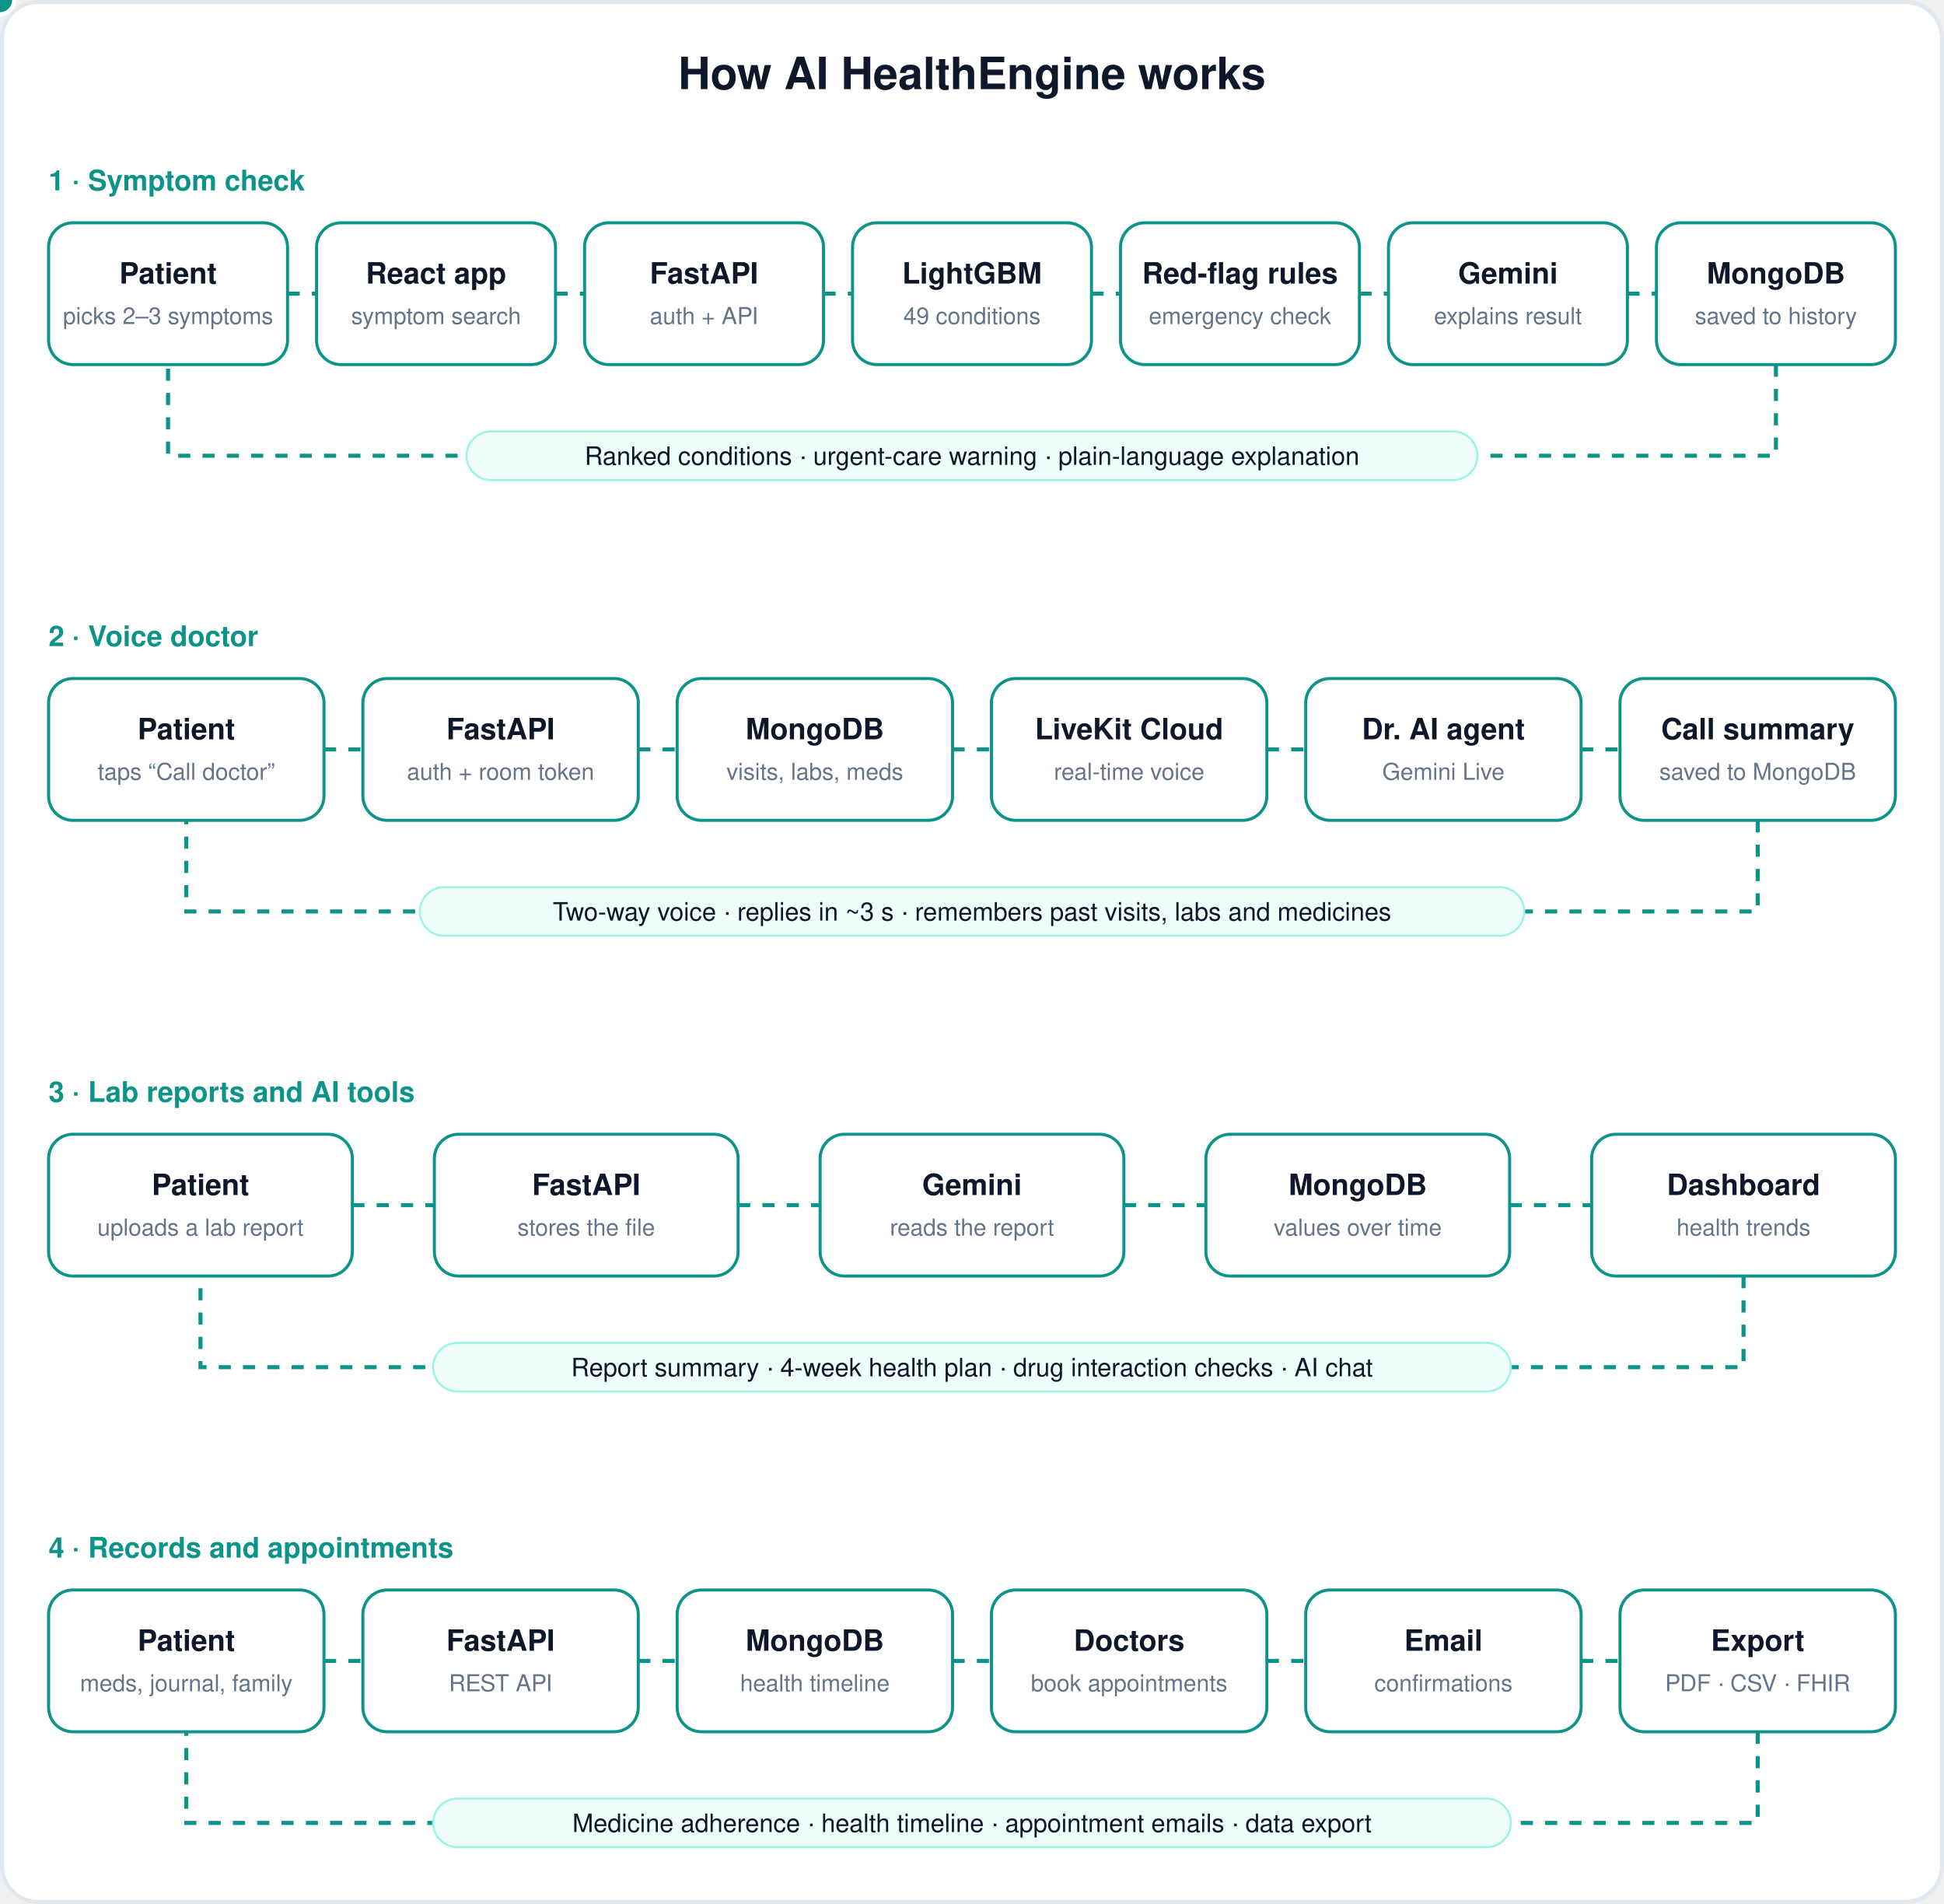
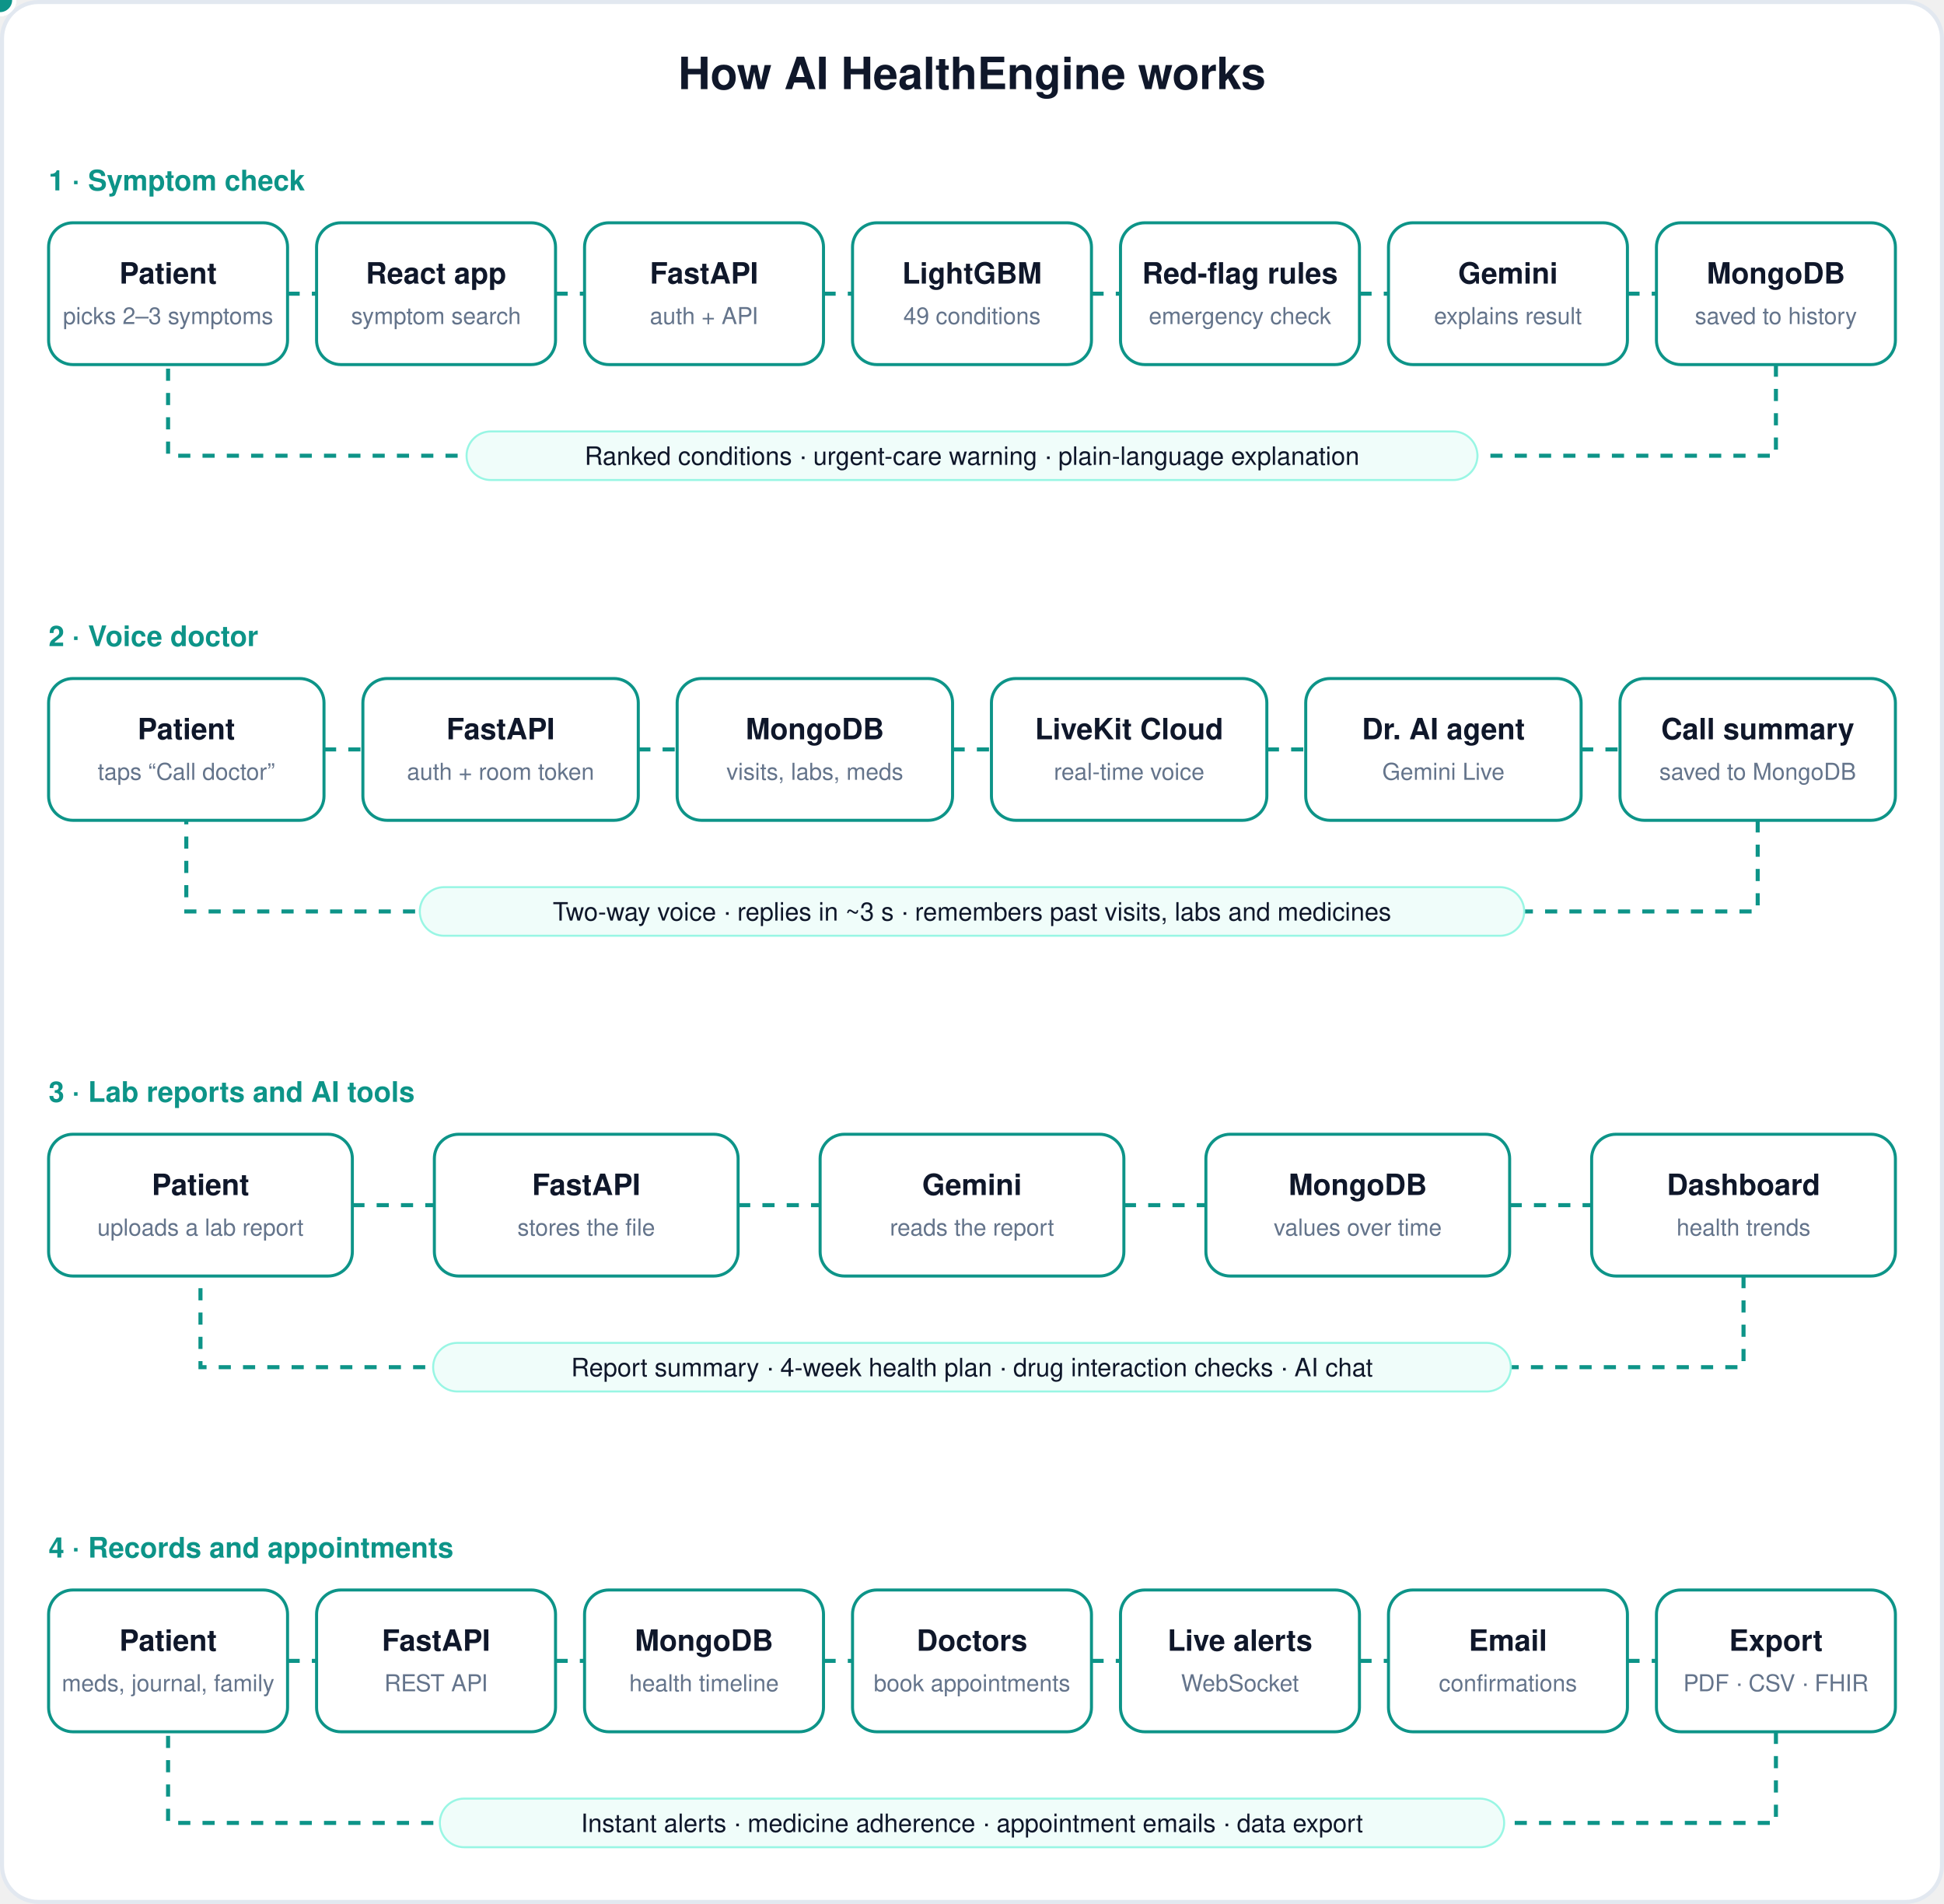
<svg xmlns="http://www.w3.org/2000/svg" viewBox="0 0 960 940" width="960" height="940" font-family="-apple-system, Segoe UI, Helvetica, Arial, sans-serif">
  <style>.flow{stroke:#0d9488;stroke-width:2;fill:none;stroke-dasharray:6 6;animation:dash 1s linear infinite}@keyframes dash{to{stroke-dashoffset:-12}}</style>
  <rect x="1" y="1" width="958" height="938" rx="18" fill="#ffffff" stroke="#e2e8f0" stroke-width="2" />
  <text x="480.0" y="44" text-anchor="middle" font-size="22" font-weight="700" fill="#0f172a">How AI HealthEngine works</text>
  <text x="24" y="94" font-size="14" font-weight="700" fill="#0d9488">1 · Symptom check</text>
  <path class="flow" d="M142.0 145 H156.333" />
  <path class="flow" d="M274.333 145 H288.667" />
  <path class="flow" d="M406.667 145 H421.0" />
  <path class="flow" d="M539.0 145 H553.333" />
  <path class="flow" d="M671.333 145 H685.667" />
  <path class="flow" d="M803.667 145 H818.0" />
  <path class="flow" d="M877.0 180 V225 H83.0 V180" />
  <circle r="7" fill="#0d9488" stroke="#ffffff" stroke-width="2">
    <animateMotion dur="9s" repeatCount="indefinite" path="M83.0 145 H877.0 V225 H83.0 Z" />
  </circle>
  <rect x="230.4" y="213" width="499.2" height="24" rx="12" fill="#f0fdfa" stroke="#99f6e4" />
  <text x="480.0" y="229.5" text-anchor="middle" font-size="12.5" fill="#0f172a">Ranked conditions  ·  urgent-care warning  ·  plain-language explanation</text>
  <rect x="24.0" y="110" width="118" height="70" rx="12" fill="#ffffff" stroke="#0d9488" stroke-width="1.5">
    <animate attributeName="fill" values="#ccfbf1;#ffffff;#ffffff" keyTimes="0;0.07;1" dur="9s" repeatCount="indefinite" />
    <animate attributeName="stroke-width" values="3;1.5;1.5" keyTimes="0;0.07;1" dur="9s" repeatCount="indefinite" />
  </rect>
  <text x="83.0" y="140" text-anchor="middle" font-size="14.5" font-weight="700" fill="#0f172a">Patient</text>
  <text x="83.0" y="160" text-anchor="middle" font-size="11.5" fill="#64748b">picks 2–3 symptoms</text>
  <rect x="156.333" y="110" width="118" height="70" rx="12" fill="#ffffff" stroke="#0d9488" stroke-width="1.5">
    <animate attributeName="fill" values="#ffffff;#ffffff;#ccfbf1;#ffffff;#ffffff" keyTimes="0;0.056;0.086;0.156;1" dur="9s" repeatCount="indefinite" />
    <animate attributeName="stroke-width" values="1.5;1.5;3;1.5;1.5" keyTimes="0;0.056;0.086;0.156;1" dur="9s" repeatCount="indefinite" />
  </rect>
  <text x="215.333" y="140" text-anchor="middle" font-size="14.5" font-weight="700" fill="#0f172a">React app</text>
  <text x="215.333" y="160" text-anchor="middle" font-size="11.5" fill="#64748b">symptom search</text>
  <rect x="288.667" y="110" width="118" height="70" rx="12" fill="#ffffff" stroke="#0d9488" stroke-width="1.5">
    <animate attributeName="fill" values="#ffffff;#ffffff;#ccfbf1;#ffffff;#ffffff" keyTimes="0;0.131;0.161;0.231;1" dur="9s" repeatCount="indefinite" />
    <animate attributeName="stroke-width" values="1.5;1.5;3;1.5;1.5" keyTimes="0;0.131;0.161;0.231;1" dur="9s" repeatCount="indefinite" />
  </rect>
  <text x="347.667" y="140" text-anchor="middle" font-size="14.5" font-weight="700" fill="#0f172a">FastAPI</text>
  <text x="347.667" y="160" text-anchor="middle" font-size="11.5" fill="#64748b">auth + API</text>
  <rect x="421.0" y="110" width="118" height="70" rx="12" fill="#ffffff" stroke="#0d9488" stroke-width="1.5">
    <animate attributeName="fill" values="#ffffff;#ffffff;#ccfbf1;#ffffff;#ffffff" keyTimes="0;0.207;0.237;0.307;1" dur="9s" repeatCount="indefinite" />
    <animate attributeName="stroke-width" values="1.5;1.5;3;1.5;1.5" keyTimes="0;0.207;0.237;0.307;1" dur="9s" repeatCount="indefinite" />
  </rect>
  <text x="480.0" y="140" text-anchor="middle" font-size="14.5" font-weight="700" fill="#0f172a">LightGBM</text>
  <text x="480.0" y="160" text-anchor="middle" font-size="11.5" fill="#64748b">49 conditions</text>
  <rect x="553.333" y="110" width="118" height="70" rx="12" fill="#ffffff" stroke="#0d9488" stroke-width="1.5">
    <animate attributeName="fill" values="#ffffff;#ffffff;#ccfbf1;#ffffff;#ffffff" keyTimes="0;0.283;0.313;0.383;1" dur="9s" repeatCount="indefinite" />
    <animate attributeName="stroke-width" values="1.5;1.5;3;1.5;1.5" keyTimes="0;0.283;0.313;0.383;1" dur="9s" repeatCount="indefinite" />
  </rect>
  <text x="612.333" y="140" text-anchor="middle" font-size="14.5" font-weight="700" fill="#0f172a">Red-flag rules</text>
  <text x="612.333" y="160" text-anchor="middle" font-size="11.5" fill="#64748b">emergency check</text>
  <rect x="685.667" y="110" width="118" height="70" rx="12" fill="#ffffff" stroke="#0d9488" stroke-width="1.5">
    <animate attributeName="fill" values="#ffffff;#ffffff;#ccfbf1;#ffffff;#ffffff" keyTimes="0;0.359;0.389;0.459;1" dur="9s" repeatCount="indefinite" />
    <animate attributeName="stroke-width" values="1.5;1.5;3;1.5;1.5" keyTimes="0;0.359;0.389;0.459;1" dur="9s" repeatCount="indefinite" />
  </rect>
  <text x="744.667" y="140" text-anchor="middle" font-size="14.5" font-weight="700" fill="#0f172a">Gemini</text>
  <text x="744.667" y="160" text-anchor="middle" font-size="11.5" fill="#64748b">explains result</text>
  <rect x="818.0" y="110" width="118" height="70" rx="12" fill="#ffffff" stroke="#0d9488" stroke-width="1.5">
    <animate attributeName="fill" values="#ffffff;#ffffff;#ccfbf1;#ffffff;#ffffff" keyTimes="0;0.434;0.464;0.534;1" dur="9s" repeatCount="indefinite" />
    <animate attributeName="stroke-width" values="1.5;1.5;3;1.5;1.5" keyTimes="0;0.434;0.464;0.534;1" dur="9s" repeatCount="indefinite" />
  </rect>
  <text x="877.0" y="140" text-anchor="middle" font-size="14.5" font-weight="700" fill="#0f172a">MongoDB</text>
  <text x="877.0" y="160" text-anchor="middle" font-size="11.5" fill="#64748b">saved to history</text>
  <text x="24" y="319" font-size="14" font-weight="700" fill="#0d9488">2 · Voice doctor</text>
  <path class="flow" d="M160.0 370 H179.2" />
  <path class="flow" d="M315.2 370 H334.4" />
  <path class="flow" d="M470.4 370 H489.6" />
  <path class="flow" d="M625.6 370 H644.8" />
  <path class="flow" d="M780.8 370 H800.0" />
  <path class="flow" d="M868.0 405 V450 H92.0 V405" />
  <circle r="7" fill="#0d9488" stroke="#ffffff" stroke-width="2">
    <animateMotion dur="9s" repeatCount="indefinite" path="M92.0 370 H868.0 V450 H92.0 Z" />
  </circle>
  <rect x="207.3" y="438" width="545.4" height="24" rx="12" fill="#f0fdfa" stroke="#99f6e4" />
  <text x="480.0" y="454.5" text-anchor="middle" font-size="12.5" fill="#0f172a">Two-way voice  ·  replies in ~3 s  ·  remembers past visits, labs and medicines</text>
  <rect x="24.0" y="335" width="136" height="70" rx="12" fill="#ffffff" stroke="#0d9488" stroke-width="1.5">
    <animate attributeName="fill" values="#ccfbf1;#ffffff;#ffffff" keyTimes="0;0.07;1" dur="9s" repeatCount="indefinite" />
    <animate attributeName="stroke-width" values="3;1.5;1.5" keyTimes="0;0.07;1" dur="9s" repeatCount="indefinite" />
  </rect>
  <text x="92.0" y="365" text-anchor="middle" font-size="14.5" font-weight="700" fill="#0f172a">Patient</text>
  <text x="92.0" y="385" text-anchor="middle" font-size="11.5" fill="#64748b">taps “Call doctor”</text>
  <rect x="179.2" y="335" width="136" height="70" rx="12" fill="#ffffff" stroke="#0d9488" stroke-width="1.5">
    <animate attributeName="fill" values="#ffffff;#ffffff;#ccfbf1;#ffffff;#ffffff" keyTimes="0;0.071;0.101;0.171;1" dur="9s" repeatCount="indefinite" />
    <animate attributeName="stroke-width" values="1.5;1.5;3;1.5;1.5" keyTimes="0;0.071;0.101;0.171;1" dur="9s" repeatCount="indefinite" />
  </rect>
  <text x="247.2" y="365" text-anchor="middle" font-size="14.5" font-weight="700" fill="#0f172a">FastAPI</text>
  <text x="247.2" y="385" text-anchor="middle" font-size="11.5" fill="#64748b">auth + room token</text>
  <rect x="334.4" y="335" width="136" height="70" rx="12" fill="#ffffff" stroke="#0d9488" stroke-width="1.5">
    <animate attributeName="fill" values="#ffffff;#ffffff;#ccfbf1;#ffffff;#ffffff" keyTimes="0;0.161;0.191;0.261;1" dur="9s" repeatCount="indefinite" />
    <animate attributeName="stroke-width" values="1.5;1.5;3;1.5;1.5" keyTimes="0;0.161;0.191;0.261;1" dur="9s" repeatCount="indefinite" />
  </rect>
  <text x="402.4" y="365" text-anchor="middle" font-size="14.5" font-weight="700" fill="#0f172a">MongoDB</text>
  <text x="402.4" y="385" text-anchor="middle" font-size="11.5" fill="#64748b">visits, labs, meds</text>
  <rect x="489.6" y="335" width="136" height="70" rx="12" fill="#ffffff" stroke="#0d9488" stroke-width="1.5">
    <animate attributeName="fill" values="#ffffff;#ffffff;#ccfbf1;#ffffff;#ffffff" keyTimes="0;0.252;0.282;0.352;1" dur="9s" repeatCount="indefinite" />
    <animate attributeName="stroke-width" values="1.5;1.5;3;1.5;1.5" keyTimes="0;0.252;0.282;0.352;1" dur="9s" repeatCount="indefinite" />
  </rect>
  <text x="557.6" y="365" text-anchor="middle" font-size="14.5" font-weight="700" fill="#0f172a">LiveKit Cloud</text>
  <text x="557.6" y="385" text-anchor="middle" font-size="11.5" fill="#64748b">real-time voice</text>
  <rect x="644.8" y="335" width="136" height="70" rx="12" fill="#ffffff" stroke="#0d9488" stroke-width="1.5">
    <animate attributeName="fill" values="#ffffff;#ffffff;#ccfbf1;#ffffff;#ffffff" keyTimes="0;0.343;0.373;0.443;1" dur="9s" repeatCount="indefinite" />
    <animate attributeName="stroke-width" values="1.5;1.5;3;1.5;1.5" keyTimes="0;0.343;0.373;0.443;1" dur="9s" repeatCount="indefinite" />
  </rect>
  <text x="712.8" y="365" text-anchor="middle" font-size="14.5" font-weight="700" fill="#0f172a">Dr. AI agent</text>
  <text x="712.8" y="385" text-anchor="middle" font-size="11.5" fill="#64748b">Gemini Live</text>
  <rect x="800.0" y="335" width="136" height="70" rx="12" fill="#ffffff" stroke="#0d9488" stroke-width="1.5">
    <animate attributeName="fill" values="#ffffff;#ffffff;#ccfbf1;#ffffff;#ffffff" keyTimes="0;0.433;0.463;0.533;1" dur="9s" repeatCount="indefinite" />
    <animate attributeName="stroke-width" values="1.5;1.5;3;1.5;1.5" keyTimes="0;0.433;0.463;0.533;1" dur="9s" repeatCount="indefinite" />
  </rect>
  <text x="868.0" y="365" text-anchor="middle" font-size="14.5" font-weight="700" fill="#0f172a">Call summary</text>
  <text x="868.0" y="385" text-anchor="middle" font-size="11.5" fill="#64748b">saved to MongoDB</text>
  <text x="24" y="544" font-size="14" font-weight="700" fill="#0d9488">3 · Lab reports and AI tools</text>
  <path class="flow" d="M174.0 595 H214.5" />
  <path class="flow" d="M364.5 595 H405.0" />
  <path class="flow" d="M555.0 595 H595.5" />
  <path class="flow" d="M745.5 595 H786.0" />
  <path class="flow" d="M861.0 630 V675 H99.0 V630" />
  <circle r="7" fill="#0d9488" stroke="#ffffff" stroke-width="2">
    <animateMotion dur="9s" repeatCount="indefinite" path="M99.0 595 H861.0 V675 H99.0 Z" />
  </circle>
  <rect x="213.9" y="663" width="532.2" height="24" rx="12" fill="#f0fdfa" stroke="#99f6e4" />
  <text x="480.0" y="679.5" text-anchor="middle" font-size="12.5" fill="#0f172a">Report summary  ·  4-week health plan  ·  drug interaction checks  ·  AI chat</text>
  <rect x="24.0" y="560" width="150" height="70" rx="12" fill="#ffffff" stroke="#0d9488" stroke-width="1.5">
    <animate attributeName="fill" values="#ccfbf1;#ffffff;#ffffff" keyTimes="0;0.07;1" dur="9s" repeatCount="indefinite" />
    <animate attributeName="stroke-width" values="3;1.5;1.5" keyTimes="0;0.07;1" dur="9s" repeatCount="indefinite" />
  </rect>
  <text x="99.0" y="590" text-anchor="middle" font-size="14.5" font-weight="700" fill="#0f172a">Patient</text>
  <text x="99.0" y="610" text-anchor="middle" font-size="11.5" fill="#64748b">uploads a lab report</text>
  <rect x="214.5" y="560" width="150" height="70" rx="12" fill="#ffffff" stroke="#0d9488" stroke-width="1.5">
    <animate attributeName="fill" values="#ffffff;#ffffff;#ccfbf1;#ffffff;#ffffff" keyTimes="0;0.093;0.123;0.193;1" dur="9s" repeatCount="indefinite" />
    <animate attributeName="stroke-width" values="1.5;1.5;3;1.5;1.5" keyTimes="0;0.093;0.123;0.193;1" dur="9s" repeatCount="indefinite" />
  </rect>
  <text x="289.5" y="590" text-anchor="middle" font-size="14.5" font-weight="700" fill="#0f172a">FastAPI</text>
  <text x="289.5" y="610" text-anchor="middle" font-size="11.5" fill="#64748b">stores the file</text>
  <rect x="405.0" y="560" width="150" height="70" rx="12" fill="#ffffff" stroke="#0d9488" stroke-width="1.5">
    <animate attributeName="fill" values="#ffffff;#ffffff;#ccfbf1;#ffffff;#ffffff" keyTimes="0;0.206;0.236;0.306;1" dur="9s" repeatCount="indefinite" />
    <animate attributeName="stroke-width" values="1.5;1.5;3;1.5;1.5" keyTimes="0;0.206;0.236;0.306;1" dur="9s" repeatCount="indefinite" />
  </rect>
  <text x="480.0" y="590" text-anchor="middle" font-size="14.5" font-weight="700" fill="#0f172a">Gemini</text>
  <text x="480.0" y="610" text-anchor="middle" font-size="11.5" fill="#64748b">reads the report</text>
  <rect x="595.5" y="560" width="150" height="70" rx="12" fill="#ffffff" stroke="#0d9488" stroke-width="1.5">
    <animate attributeName="fill" values="#ffffff;#ffffff;#ccfbf1;#ffffff;#ffffff" keyTimes="0;0.319;0.349;0.419;1" dur="9s" repeatCount="indefinite" />
    <animate attributeName="stroke-width" values="1.5;1.5;3;1.5;1.5" keyTimes="0;0.319;0.349;0.419;1" dur="9s" repeatCount="indefinite" />
  </rect>
  <text x="670.5" y="590" text-anchor="middle" font-size="14.5" font-weight="700" fill="#0f172a">MongoDB</text>
  <text x="670.5" y="610" text-anchor="middle" font-size="11.5" fill="#64748b">values over time</text>
  <rect x="786.0" y="560" width="150" height="70" rx="12" fill="#ffffff" stroke="#0d9488" stroke-width="1.5">
    <animate attributeName="fill" values="#ffffff;#ffffff;#ccfbf1;#ffffff;#ffffff" keyTimes="0;0.432;0.462;0.532;1" dur="9s" repeatCount="indefinite" />
    <animate attributeName="stroke-width" values="1.5;1.5;3;1.5;1.5" keyTimes="0;0.432;0.462;0.532;1" dur="9s" repeatCount="indefinite" />
  </rect>
  <text x="861.0" y="590" text-anchor="middle" font-size="14.5" font-weight="700" fill="#0f172a">Dashboard</text>
  <text x="861.0" y="610" text-anchor="middle" font-size="11.5" fill="#64748b">health trends</text>
  <text x="24" y="769" font-size="14" font-weight="700" fill="#0d9488">4 · Records and appointments</text>
-   <path class="flow" d="M160.0 820 H179.2" />
-   <path class="flow" d="M315.2 820 H334.4" />
-   <path class="flow" d="M470.4 820 H489.6" />
-   <path class="flow" d="M625.6 820 H644.8" />
-   <path class="flow" d="M780.8 820 H800.0" />
-   <path class="flow" d="M868.0 855 V900 H92.0 V855" />
-   <circle r="7" fill="#0d9488" stroke="#ffffff" stroke-width="2">
-     <animateMotion dur="9s" repeatCount="indefinite" path="M92.0 820 H868.0 V900 H92.0 Z" />
-   </circle>
-   <rect x="213.9" y="888" width="532.2" height="24" rx="12" fill="#f0fdfa" stroke="#99f6e4" />
-   <text x="480.0" y="904.5" text-anchor="middle" font-size="12.5" fill="#0f172a">Medicine adherence  ·  health timeline  ·  appointment emails  ·  data export</text>
-   <rect x="24.0" y="785" width="136" height="70" rx="12" fill="#ffffff" stroke="#0d9488" stroke-width="1.5">
-     <animate attributeName="fill" values="#ccfbf1;#ffffff;#ffffff" keyTimes="0;0.07;1" dur="9s" repeatCount="indefinite" />
-     <animate attributeName="stroke-width" values="3;1.5;1.5" keyTimes="0;0.07;1" dur="9s" repeatCount="indefinite" />
-   </rect>
-   <text x="92.0" y="815" text-anchor="middle" font-size="14.5" font-weight="700" fill="#0f172a">Patient</text>
-   <text x="92.0" y="835" text-anchor="middle" font-size="11.5" fill="#64748b">meds, journal, family</text>
-   <rect x="179.2" y="785" width="136" height="70" rx="12" fill="#ffffff" stroke="#0d9488" stroke-width="1.5">
-     <animate attributeName="fill" values="#ffffff;#ffffff;#ccfbf1;#ffffff;#ffffff" keyTimes="0;0.071;0.101;0.171;1" dur="9s" repeatCount="indefinite" />
-     <animate attributeName="stroke-width" values="1.5;1.5;3;1.5;1.5" keyTimes="0;0.071;0.101;0.171;1" dur="9s" repeatCount="indefinite" />
-   </rect>
-   <text x="247.2" y="815" text-anchor="middle" font-size="14.5" font-weight="700" fill="#0f172a">FastAPI</text>
-   <text x="247.2" y="835" text-anchor="middle" font-size="11.5" fill="#64748b">REST API</text>
-   <rect x="334.4" y="785" width="136" height="70" rx="12" fill="#ffffff" stroke="#0d9488" stroke-width="1.5">
-     <animate attributeName="fill" values="#ffffff;#ffffff;#ccfbf1;#ffffff;#ffffff" keyTimes="0;0.161;0.191;0.261;1" dur="9s" repeatCount="indefinite" />
-     <animate attributeName="stroke-width" values="1.5;1.5;3;1.5;1.5" keyTimes="0;0.161;0.191;0.261;1" dur="9s" repeatCount="indefinite" />
-   </rect>
-   <text x="402.4" y="815" text-anchor="middle" font-size="14.5" font-weight="700" fill="#0f172a">MongoDB</text>
-   <text x="402.4" y="835" text-anchor="middle" font-size="11.5" fill="#64748b">health timeline</text>
-   <rect x="489.6" y="785" width="136" height="70" rx="12" fill="#ffffff" stroke="#0d9488" stroke-width="1.5">
-     <animate attributeName="fill" values="#ffffff;#ffffff;#ccfbf1;#ffffff;#ffffff" keyTimes="0;0.252;0.282;0.352;1" dur="9s" repeatCount="indefinite" />
-     <animate attributeName="stroke-width" values="1.5;1.5;3;1.5;1.5" keyTimes="0;0.252;0.282;0.352;1" dur="9s" repeatCount="indefinite" />
-   </rect>
-   <text x="557.6" y="815" text-anchor="middle" font-size="14.5" font-weight="700" fill="#0f172a">Doctors</text>
-   <text x="557.6" y="835" text-anchor="middle" font-size="11.5" fill="#64748b">book appointments</text>
-   <rect x="644.8" y="785" width="136" height="70" rx="12" fill="#ffffff" stroke="#0d9488" stroke-width="1.5">
-     <animate attributeName="fill" values="#ffffff;#ffffff;#ccfbf1;#ffffff;#ffffff" keyTimes="0;0.343;0.373;0.443;1" dur="9s" repeatCount="indefinite" />
-     <animate attributeName="stroke-width" values="1.5;1.5;3;1.5;1.5" keyTimes="0;0.343;0.373;0.443;1" dur="9s" repeatCount="indefinite" />
-   </rect>
-   <text x="712.8" y="815" text-anchor="middle" font-size="14.5" font-weight="700" fill="#0f172a">Email</text>
-   <text x="712.8" y="835" text-anchor="middle" font-size="11.5" fill="#64748b">confirmations</text>
-   <rect x="800.0" y="785" width="136" height="70" rx="12" fill="#ffffff" stroke="#0d9488" stroke-width="1.5">
-     <animate attributeName="fill" values="#ffffff;#ffffff;#ccfbf1;#ffffff;#ffffff" keyTimes="0;0.433;0.463;0.533;1" dur="9s" repeatCount="indefinite" />
-     <animate attributeName="stroke-width" values="1.5;1.5;3;1.5;1.5" keyTimes="0;0.433;0.463;0.533;1" dur="9s" repeatCount="indefinite" />
-   </rect>
-   <text x="868.0" y="815" text-anchor="middle" font-size="14.5" font-weight="700" fill="#0f172a">Export</text>
-   <text x="868.0" y="835" text-anchor="middle" font-size="11.5" fill="#64748b">PDF · CSV · FHIR</text>
+   <path class="flow" d="M142.0 820 H156.333" />
+   <path class="flow" d="M274.333 820 H288.667" />
+   <path class="flow" d="M406.667 820 H421.0" />
+   <path class="flow" d="M539.0 820 H553.333" />
+   <path class="flow" d="M671.333 820 H685.667" />
+   <path class="flow" d="M803.667 820 H818.0" />
+   <path class="flow" d="M877.0 855 V900 H83.0 V855" />
+   <circle r="7" fill="#0d9488" stroke="#ffffff" stroke-width="2">
+     <animateMotion dur="9s" repeatCount="indefinite" path="M83.0 820 H877.0 V900 H83.0 Z" />
+   </circle>
+   <rect x="217.2" y="888" width="525.6" height="24" rx="12" fill="#f0fdfa" stroke="#99f6e4" />
+   <text x="480.0" y="904.5" text-anchor="middle" font-size="12.5" fill="#0f172a">Instant alerts  ·  medicine adherence  ·  appointment emails  ·  data export</text>
+   <rect x="24.0" y="785" width="118" height="70" rx="12" fill="#ffffff" stroke="#0d9488" stroke-width="1.5">
+     <animate attributeName="fill" values="#ccfbf1;#ffffff;#ffffff" keyTimes="0;0.07;1" dur="9s" repeatCount="indefinite" />
+     <animate attributeName="stroke-width" values="3;1.5;1.5" keyTimes="0;0.07;1" dur="9s" repeatCount="indefinite" />
+   </rect>
+   <text x="83.0" y="815" text-anchor="middle" font-size="14.5" font-weight="700" fill="#0f172a">Patient</text>
+   <text x="83.0" y="835" text-anchor="middle" font-size="11.5" fill="#64748b">meds, journal, family</text>
+   <rect x="156.333" y="785" width="118" height="70" rx="12" fill="#ffffff" stroke="#0d9488" stroke-width="1.5">
+     <animate attributeName="fill" values="#ffffff;#ffffff;#ccfbf1;#ffffff;#ffffff" keyTimes="0;0.056;0.086;0.156;1" dur="9s" repeatCount="indefinite" />
+     <animate attributeName="stroke-width" values="1.5;1.5;3;1.5;1.5" keyTimes="0;0.056;0.086;0.156;1" dur="9s" repeatCount="indefinite" />
+   </rect>
+   <text x="215.333" y="815" text-anchor="middle" font-size="14.5" font-weight="700" fill="#0f172a">FastAPI</text>
+   <text x="215.333" y="835" text-anchor="middle" font-size="11.5" fill="#64748b">REST API</text>
+   <rect x="288.667" y="785" width="118" height="70" rx="12" fill="#ffffff" stroke="#0d9488" stroke-width="1.5">
+     <animate attributeName="fill" values="#ffffff;#ffffff;#ccfbf1;#ffffff;#ffffff" keyTimes="0;0.131;0.161;0.231;1" dur="9s" repeatCount="indefinite" />
+     <animate attributeName="stroke-width" values="1.5;1.5;3;1.5;1.5" keyTimes="0;0.131;0.161;0.231;1" dur="9s" repeatCount="indefinite" />
+   </rect>
+   <text x="347.667" y="815" text-anchor="middle" font-size="14.5" font-weight="700" fill="#0f172a">MongoDB</text>
+   <text x="347.667" y="835" text-anchor="middle" font-size="11.5" fill="#64748b">health timeline</text>
+   <rect x="421.0" y="785" width="118" height="70" rx="12" fill="#ffffff" stroke="#0d9488" stroke-width="1.5">
+     <animate attributeName="fill" values="#ffffff;#ffffff;#ccfbf1;#ffffff;#ffffff" keyTimes="0;0.207;0.237;0.307;1" dur="9s" repeatCount="indefinite" />
+     <animate attributeName="stroke-width" values="1.5;1.5;3;1.5;1.5" keyTimes="0;0.207;0.237;0.307;1" dur="9s" repeatCount="indefinite" />
+   </rect>
+   <text x="480.0" y="815" text-anchor="middle" font-size="14.5" font-weight="700" fill="#0f172a">Doctors</text>
+   <text x="480.0" y="835" text-anchor="middle" font-size="11.5" fill="#64748b">book appointments</text>
+   <rect x="553.333" y="785" width="118" height="70" rx="12" fill="#ffffff" stroke="#0d9488" stroke-width="1.5">
+     <animate attributeName="fill" values="#ffffff;#ffffff;#ccfbf1;#ffffff;#ffffff" keyTimes="0;0.283;0.313;0.383;1" dur="9s" repeatCount="indefinite" />
+     <animate attributeName="stroke-width" values="1.5;1.5;3;1.5;1.5" keyTimes="0;0.283;0.313;0.383;1" dur="9s" repeatCount="indefinite" />
+   </rect>
+   <text x="612.333" y="815" text-anchor="middle" font-size="14.5" font-weight="700" fill="#0f172a">Live alerts</text>
+   <text x="612.333" y="835" text-anchor="middle" font-size="11.5" fill="#64748b">WebSocket</text>
+   <rect x="685.667" y="785" width="118" height="70" rx="12" fill="#ffffff" stroke="#0d9488" stroke-width="1.5">
+     <animate attributeName="fill" values="#ffffff;#ffffff;#ccfbf1;#ffffff;#ffffff" keyTimes="0;0.359;0.389;0.459;1" dur="9s" repeatCount="indefinite" />
+     <animate attributeName="stroke-width" values="1.5;1.5;3;1.5;1.5" keyTimes="0;0.359;0.389;0.459;1" dur="9s" repeatCount="indefinite" />
+   </rect>
+   <text x="744.667" y="815" text-anchor="middle" font-size="14.5" font-weight="700" fill="#0f172a">Email</text>
+   <text x="744.667" y="835" text-anchor="middle" font-size="11.5" fill="#64748b">confirmations</text>
+   <rect x="818.0" y="785" width="118" height="70" rx="12" fill="#ffffff" stroke="#0d9488" stroke-width="1.5">
+     <animate attributeName="fill" values="#ffffff;#ffffff;#ccfbf1;#ffffff;#ffffff" keyTimes="0;0.434;0.464;0.534;1" dur="9s" repeatCount="indefinite" />
+     <animate attributeName="stroke-width" values="1.5;1.5;3;1.5;1.5" keyTimes="0;0.434;0.464;0.534;1" dur="9s" repeatCount="indefinite" />
+   </rect>
+   <text x="877.0" y="815" text-anchor="middle" font-size="14.5" font-weight="700" fill="#0f172a">Export</text>
+   <text x="877.0" y="835" text-anchor="middle" font-size="11.5" fill="#64748b">PDF · CSV · FHIR</text>
</svg>
